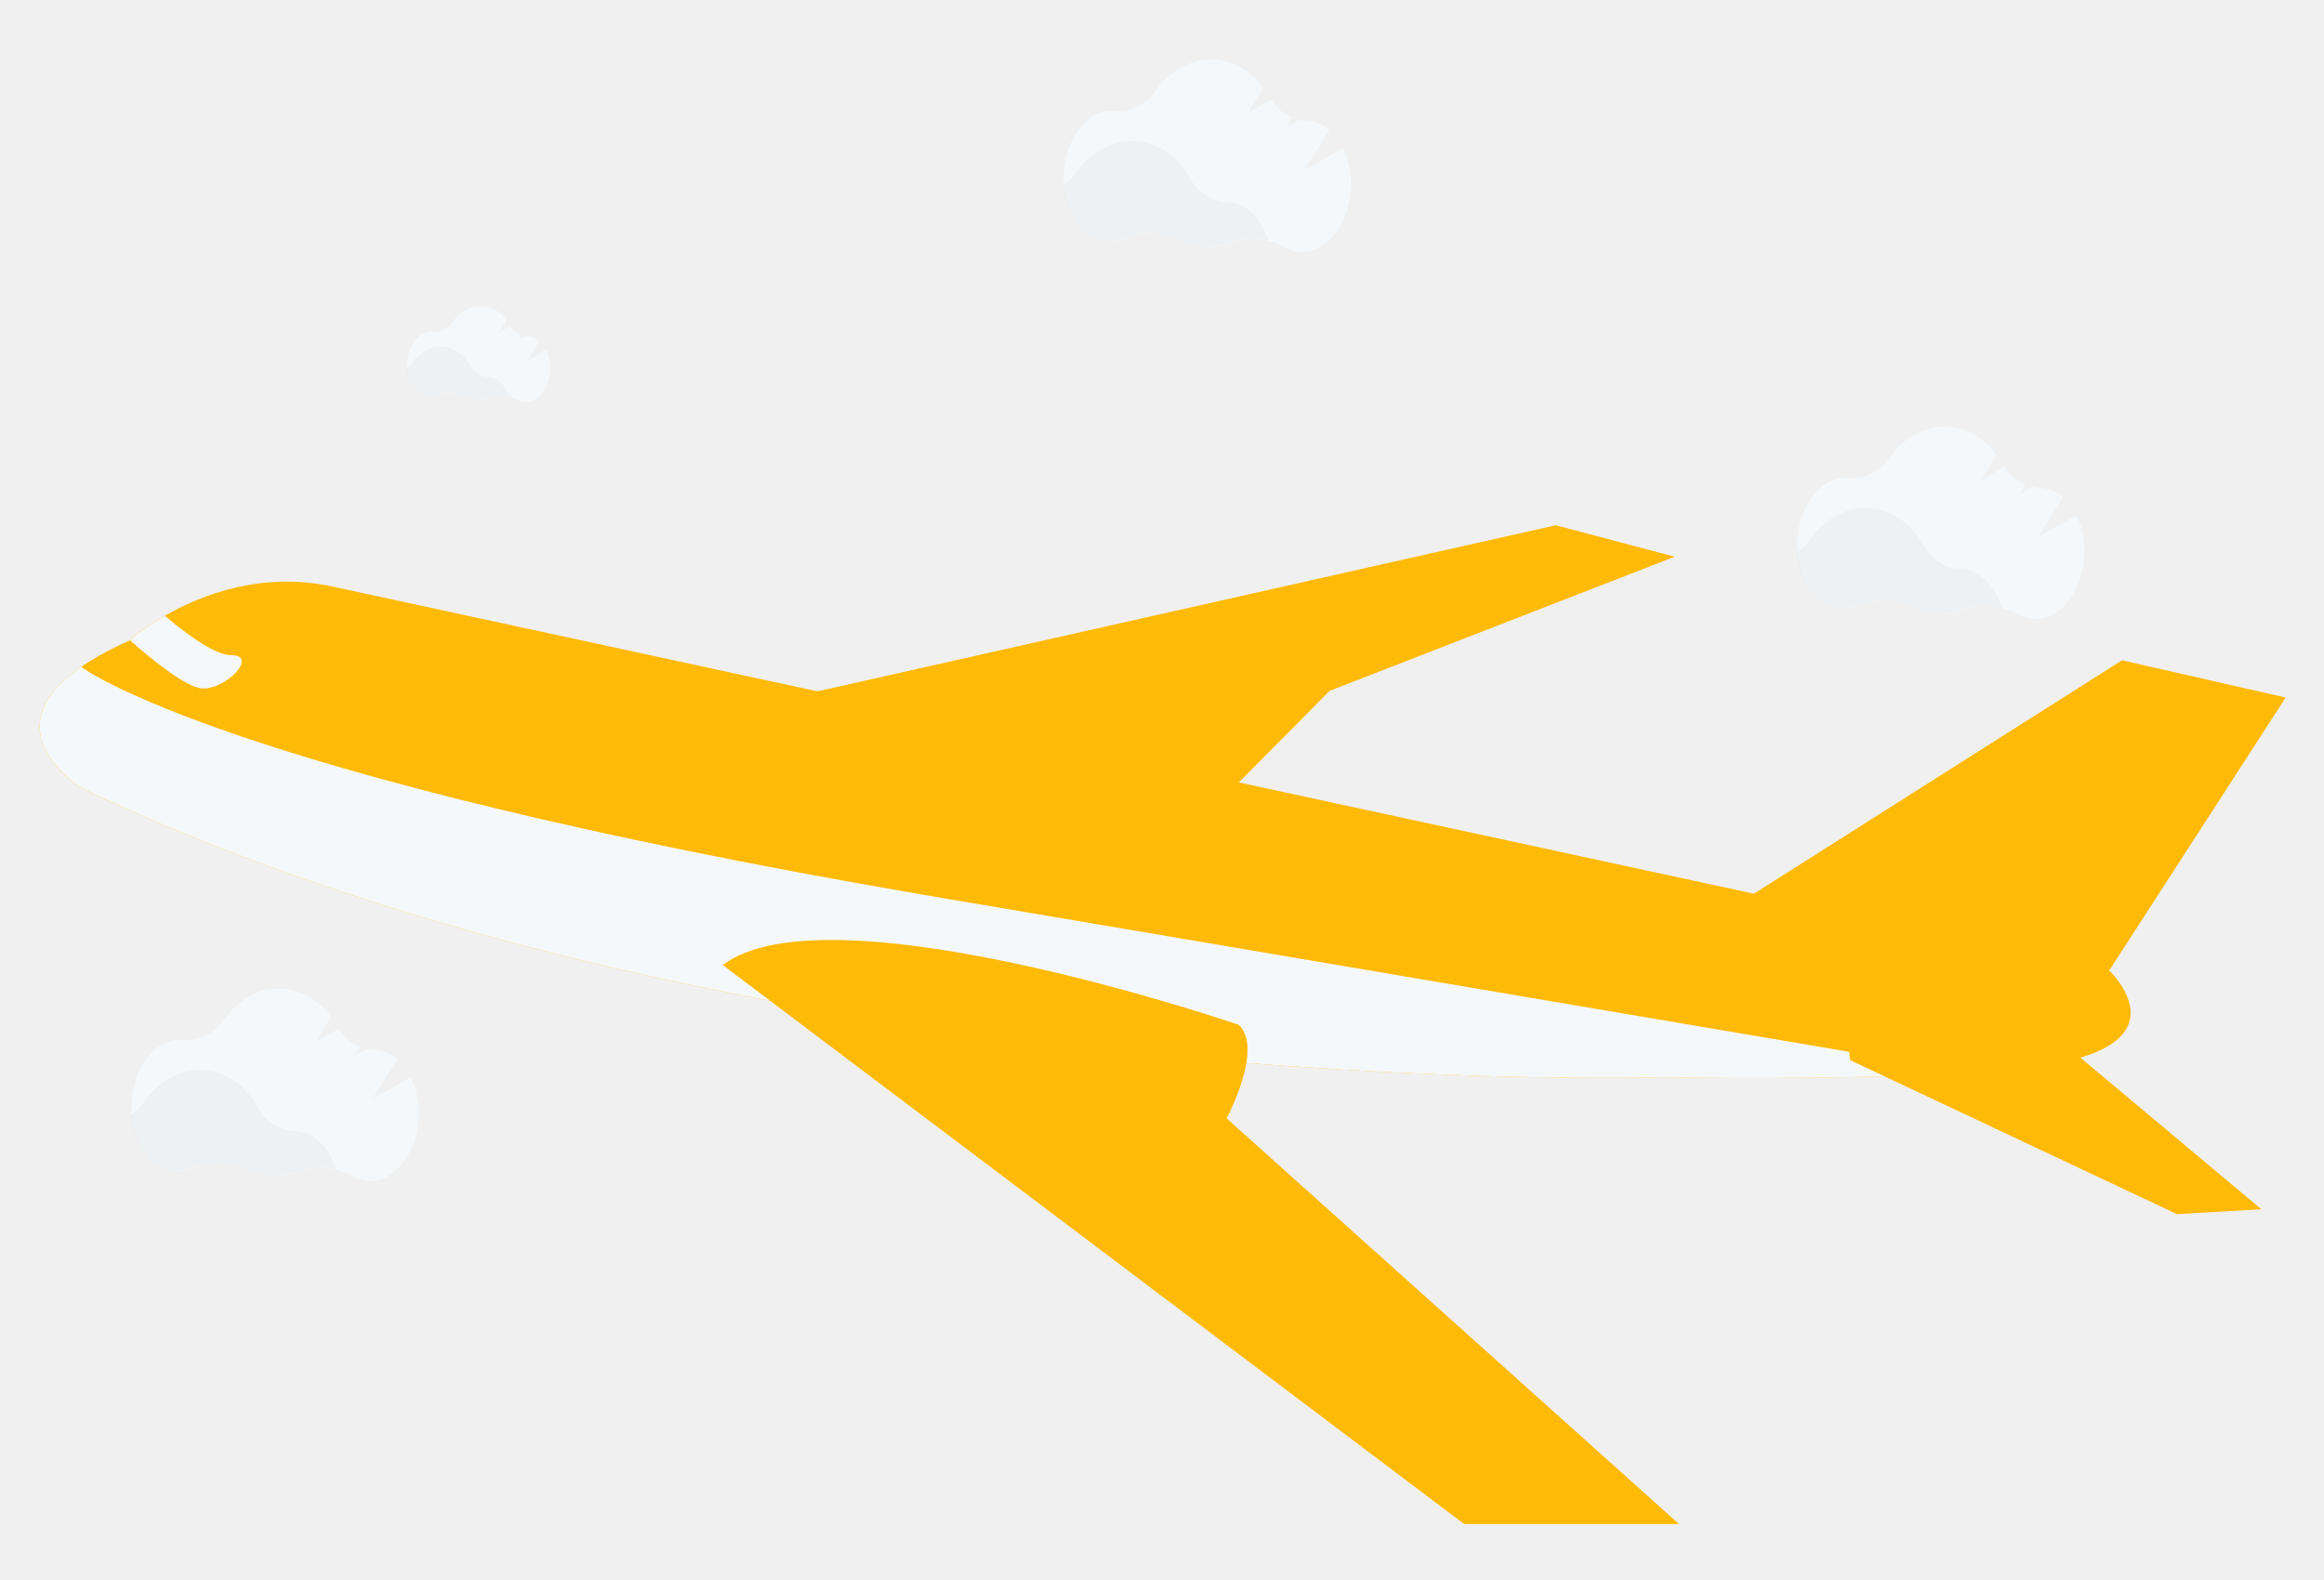
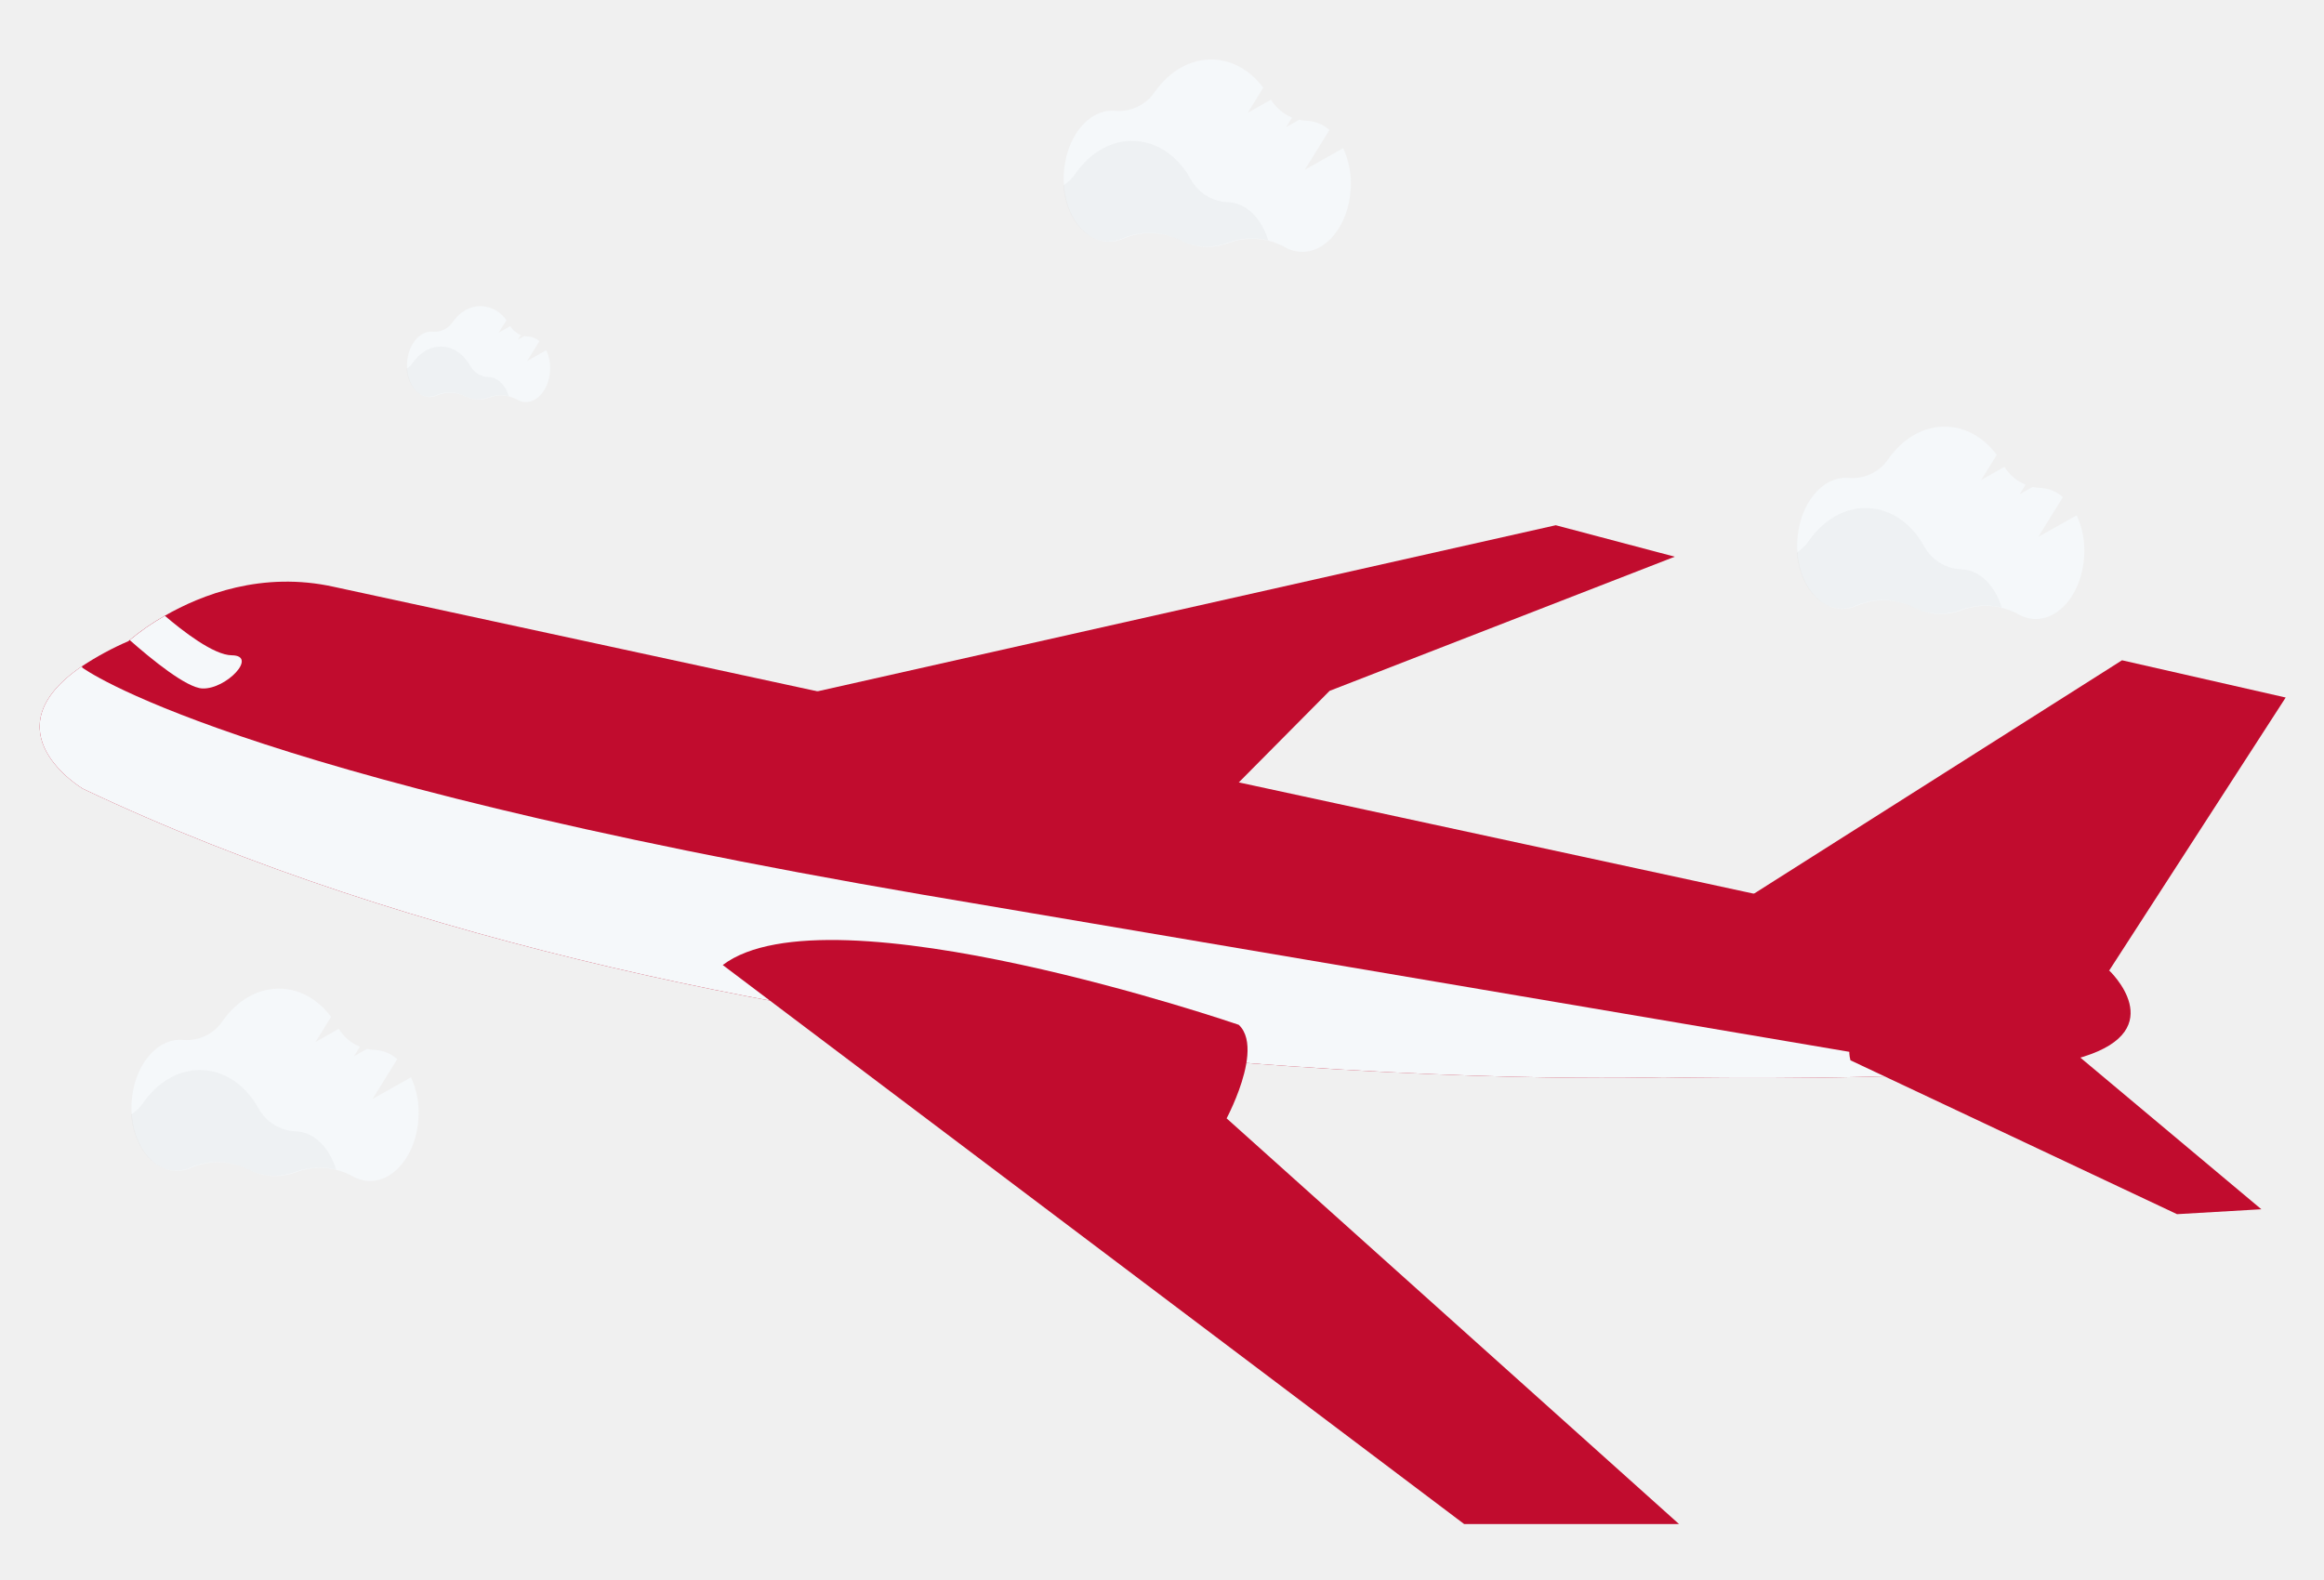
<svg xmlns="http://www.w3.org/2000/svg" width="431" height="293" viewBox="0 0 431 293" fill="none">
  <g clip-path="url(#clip0)">
-     <path d="M386.326 196.029C381.911 197.4 374.234 198.315 365.373 198.909C341.281 200.531 308.419 199.832 308.419 199.832C308.419 199.832 139.025 204.996 15.347 146.291C15.347 146.291 -2.534 135.678 15.203 123.586C17.931 121.783 20.813 120.224 23.814 118.928L24.034 118.73C26.068 117.037 28.249 115.529 30.552 114.225C37.322 110.329 48.643 105.884 61.984 108.867L391.167 180.02C391.167 180.02 402.755 190.913 386.326 196.029Z" fill="#FFBA08" />
-     <path d="M321.453 168.199L393.542 122.478L423.896 129.387L391.167 180.02C391.167 180.02 321.796 176.941 321.453 168.199Z" fill="#FFBA08" />
-     <path d="M148.047 129.039L288.524 97.427L310.594 103.266L246.582 128.15L225.891 149.016L148.047 129.039Z" fill="#FFBA08" />
+     <path d="M386.326 196.029C381.911 197.4 374.234 198.315 365.373 198.909C341.281 200.531 308.419 199.832 308.419 199.832C308.419 199.832 139.025 204.996 15.347 146.291C15.347 146.291 -2.534 135.678 15.203 123.586C17.931 121.783 20.813 120.224 23.814 118.928L24.034 118.73C26.068 117.037 28.249 115.529 30.552 114.225C37.322 110.329 48.643 105.884 61.984 108.867L391.167 180.02C391.167 180.02 402.755 190.913 386.326 196.029Z" fill="#C10C2E" />
+     <path d="M321.453 168.199L393.542 122.478L423.896 129.387L391.167 180.02C391.167 180.02 321.796 176.941 321.453 168.199Z" fill="#C10C2E" />
+     <path d="M148.047 129.039L288.524 97.427L310.594 103.266L246.582 128.15L225.891 149.016L148.047 129.039Z" fill="#C10C2E" />
    <path d="M365.374 198.909C341.281 200.531 308.419 199.832 308.419 199.832C308.419 199.832 139.025 204.996 15.347 146.291C15.347 146.291 -2.534 135.678 15.203 123.586L15.248 123.828C15.248 123.828 41.557 143.713 171.072 165.948L365.374 198.909Z" fill="#F5F8FA" />
-     <path d="M343.177 196.678L403.745 225.221L419.384 224.309L383.823 194.513C383.823 194.513 339.544 182.602 343.177 196.678Z" fill="#FFBA08" />
+     <path d="M343.177 196.678L403.745 225.221L419.384 224.309L383.823 194.513C383.823 194.513 339.544 182.602 343.177 196.678Z" fill="#C10C2E" />
    <path d="M37.55 127.707C34.594 127.602 28.088 122.289 24.056 118.731C26.09 117.038 28.271 115.53 30.574 114.226C33.829 117.009 39.642 121.542 43.007 121.553C47.864 121.608 42.001 127.861 37.55 127.707Z" fill="#F5F8FA" />
-     <path d="M311.385 282.702L271.537 282.701L163.762 201.428L143.755 186.338L134.038 179.006C153.776 164.018 229.736 190.096 229.736 190.096C231.147 191.421 231.508 193.518 231.322 195.805C230.968 200.086 228.692 205.013 227.821 206.784C227.611 207.218 227.484 207.447 227.484 207.447L311.385 282.702Z" fill="#FFBA08" />
+     <path d="M311.385 282.702L271.537 282.701L163.762 201.428L143.755 186.338L134.038 179.006C153.776 164.018 229.736 190.096 229.736 190.096C231.147 191.421 231.508 193.518 231.322 195.805C230.968 200.086 228.692 205.013 227.821 206.784C227.611 207.218 227.484 207.447 227.484 207.447L311.385 282.702Z" fill="#C10C2E" />
    <path d="M385.13 95.591L378.007 99.597L382.582 92.213C381.449 91.207 380.013 90.607 378.501 90.508L378.391 90.503C377.912 90.487 377.436 90.426 376.968 90.321L374.559 91.682L375.652 89.914C374.03 89.247 372.66 88.085 371.735 86.594L367.424 89.038L370.309 84.374C368.024 81.312 364.829 79.342 361.207 79.152C356.866 78.925 352.865 81.305 350.157 85.204C349.354 86.373 348.255 87.307 346.974 87.912C345.693 88.517 344.275 88.772 342.863 88.65L342.633 88.638C337.84 88.386 333.671 93.62 333.319 100.331C332.968 107.042 336.567 112.682 341.359 112.934C342.413 112.985 343.463 112.779 344.419 112.333C346.092 111.626 347.898 111.291 349.714 111.35C351.529 111.41 353.309 111.864 354.933 112.679C356.303 113.384 357.806 113.792 359.344 113.876C360.883 113.961 362.422 113.72 363.861 113.169C365.546 112.541 367.346 112.282 369.139 112.411C370.933 112.539 372.678 113.052 374.256 113.914C375.155 114.446 376.168 114.753 377.21 114.812C382.003 115.064 386.171 109.83 386.523 103.119C386.697 100.533 386.218 97.944 385.13 95.591Z" fill="#F5F8FA" />
    <path opacity="0.03" d="M371.23 112.688C368.752 112.082 366.149 112.228 363.753 113.106C362.316 113.661 360.778 113.907 359.24 113.826C357.702 113.746 356.199 113.341 354.828 112.638C353.206 111.82 351.425 111.366 349.609 111.306C347.794 111.246 345.987 111.583 344.314 112.292C343.356 112.737 342.305 112.943 341.251 112.892C336.994 112.669 333.677 108.187 333.238 102.485C334.122 101.911 334.886 101.169 335.486 100.302C338.193 96.407 342.195 94.027 346.535 94.254C350.876 94.482 354.569 97.212 356.852 101.337C357.534 102.583 358.527 103.631 359.735 104.379C360.942 105.126 362.323 105.547 363.742 105.601L363.852 105.607C367.218 105.775 370.011 108.645 371.23 112.688Z" fill="black" />
    <path d="M101.305 64.966L97.755 66.965L100.037 63.284C99.473 62.779 98.757 62.478 98.002 62.43L97.948 62.427C97.709 62.417 97.471 62.386 97.237 62.336L96.037 63.012L96.58 62.15C95.771 61.818 95.087 61.239 94.626 60.495L92.477 61.717L93.933 59.395C93.417 58.65 92.742 58.029 91.957 57.578C91.171 57.128 90.295 56.858 89.392 56.789C87.229 56.676 85.233 57.862 83.899 59.808C83.498 60.392 82.949 60.859 82.308 61.161C81.667 61.463 80.958 61.589 80.252 61.526L80.137 61.52C77.747 61.395 75.668 64.01 75.492 67.356C75.317 70.703 77.112 73.516 79.502 73.641C80.028 73.667 80.552 73.565 81.029 73.343C81.864 72.989 82.765 72.821 83.671 72.851C84.577 72.881 85.465 73.108 86.275 73.516C86.957 73.863 87.703 74.063 88.467 74.103C89.231 74.143 89.994 74.022 90.709 73.748C91.549 73.434 92.448 73.305 93.343 73.37C94.237 73.434 95.108 73.691 95.895 74.122C96.343 74.385 96.847 74.538 97.365 74.569C99.755 74.694 101.835 72.084 102.01 68.737C102.095 67.441 101.853 66.144 101.305 64.966Z" fill="#F5F8FA" />
    <path opacity="0.03" d="M94.372 73.495C93.135 73.19 91.835 73.263 90.64 73.704C89.925 73.977 89.162 74.097 88.398 74.059C87.626 74.018 86.871 73.813 86.185 73.458C85.374 73.051 84.486 72.826 83.58 72.796C82.674 72.767 81.773 72.936 80.939 73.29C80.463 73.511 79.94 73.614 79.416 73.588C77.292 73.477 75.635 71.24 75.415 68.398C75.855 68.109 76.237 67.74 76.539 67.309C77.886 65.363 79.882 64.177 82.033 64.29C84.183 64.403 86.036 65.777 87.182 67.826C87.523 68.449 88.02 68.973 88.624 69.345C89.228 69.718 89.918 69.927 90.627 69.952L90.685 69.955C92.357 70.043 93.762 71.478 94.372 73.495Z" fill="black" />
    <path d="M249.101 27.489L241.978 31.495L246.553 24.111C245.42 23.104 243.984 22.505 242.472 22.406L242.361 22.4C241.882 22.385 241.406 22.324 240.939 22.219L238.529 23.579L239.622 21.812C238 21.145 236.63 19.983 235.706 18.491L231.394 20.936L234.28 16.271C231.995 13.21 228.799 11.24 225.177 11.05C220.837 10.822 216.835 13.203 214.128 17.102C213.324 18.27 212.226 19.204 210.945 19.809C209.664 20.415 208.245 20.669 206.834 20.547L206.603 20.535C201.811 20.284 197.642 25.518 197.29 32.228C196.938 38.939 200.537 44.58 205.33 44.831C206.383 44.883 207.433 44.677 208.389 44.23C210.062 43.523 211.869 43.188 213.684 43.248C215.499 43.308 217.28 43.761 218.903 44.577C220.273 45.281 221.777 45.689 223.315 45.774C224.853 45.858 226.392 45.617 227.831 45.067C229.516 44.438 231.316 44.18 233.11 44.308C234.903 44.437 236.648 44.95 238.227 45.812C239.125 46.343 240.138 46.651 241.18 46.71C245.973 46.961 250.142 41.728 250.494 35.017C250.668 32.43 250.189 29.842 249.101 27.489Z" fill="#F5F8FA" />
    <path d="M76.219 199.839L69.096 203.845L73.671 196.461C72.538 195.454 71.102 194.854 69.59 194.756L69.479 194.75C69.001 194.734 68.525 194.674 68.057 194.569L65.647 195.929L66.74 194.161C65.119 193.494 63.748 192.332 62.824 190.841L58.513 193.285L61.398 188.621C59.113 185.559 55.917 183.589 52.295 183.399C47.955 183.172 43.953 185.553 41.246 189.452C40.442 190.62 39.344 191.554 38.063 192.159C36.782 192.764 35.363 193.019 33.952 192.897L33.721 192.885C28.929 192.634 24.76 197.867 24.408 204.578C24.056 211.289 27.655 216.93 32.448 217.181C33.502 217.233 34.552 217.027 35.507 216.58C37.181 215.873 38.987 215.538 40.802 215.598C42.618 215.658 44.398 216.111 46.021 216.926C47.392 217.631 48.895 218.039 50.433 218.123C51.971 218.208 53.51 217.967 54.949 217.417C56.634 216.788 58.435 216.529 60.228 216.658C62.022 216.787 63.767 217.299 65.345 218.162C66.243 218.693 67.256 219.001 68.299 219.06C73.091 219.311 77.26 214.077 77.612 207.367C77.786 204.78 77.307 202.191 76.219 199.839Z" fill="#F5F8FA" />
    <path opacity="0.03" d="M235.201 44.585C232.722 43.98 230.12 44.125 227.723 45.003C226.287 45.559 224.749 45.805 223.211 45.724C221.673 45.643 220.169 45.238 218.799 44.536C217.176 43.718 215.395 43.264 213.58 43.204C211.764 43.144 209.957 43.48 208.285 44.189C207.327 44.634 206.276 44.84 205.221 44.79C200.965 44.567 197.647 40.085 197.208 34.383C198.092 33.808 198.856 33.067 199.457 32.2C202.164 28.305 206.165 25.924 210.506 26.152C214.846 26.379 218.54 29.11 220.822 33.235C221.505 34.481 222.498 35.529 223.705 36.276C224.913 37.024 226.293 37.445 227.712 37.499L227.823 37.505C231.189 37.672 233.981 40.542 235.201 44.585Z" fill="black" />
    <path opacity="0.03" d="M62.319 216.935C59.84 216.33 57.238 216.475 54.842 217.353C53.405 217.909 51.867 218.154 50.329 218.074C48.791 217.993 47.288 217.588 45.917 216.885C44.294 216.068 42.513 215.613 40.698 215.554C38.882 215.494 37.075 215.83 35.403 216.539C34.445 216.984 33.394 217.19 32.339 217.14C28.083 216.917 24.766 212.435 24.326 206.733C25.21 206.158 25.974 205.416 26.575 204.549C29.282 200.655 33.283 198.274 37.624 198.501C41.965 198.729 45.658 201.459 47.941 205.585C48.623 206.831 49.616 207.879 50.824 208.626C52.031 209.374 53.412 209.795 54.83 209.849L54.941 209.855C58.307 210.022 61.099 212.892 62.319 216.935Z" fill="black" />
  </g>
  <defs>
    <clipPath id="clip0">
      <rect width="417.147" height="270.744" fill="white" transform="translate(14.42) rotate(3)" />
    </clipPath>
  </defs>
</svg>
